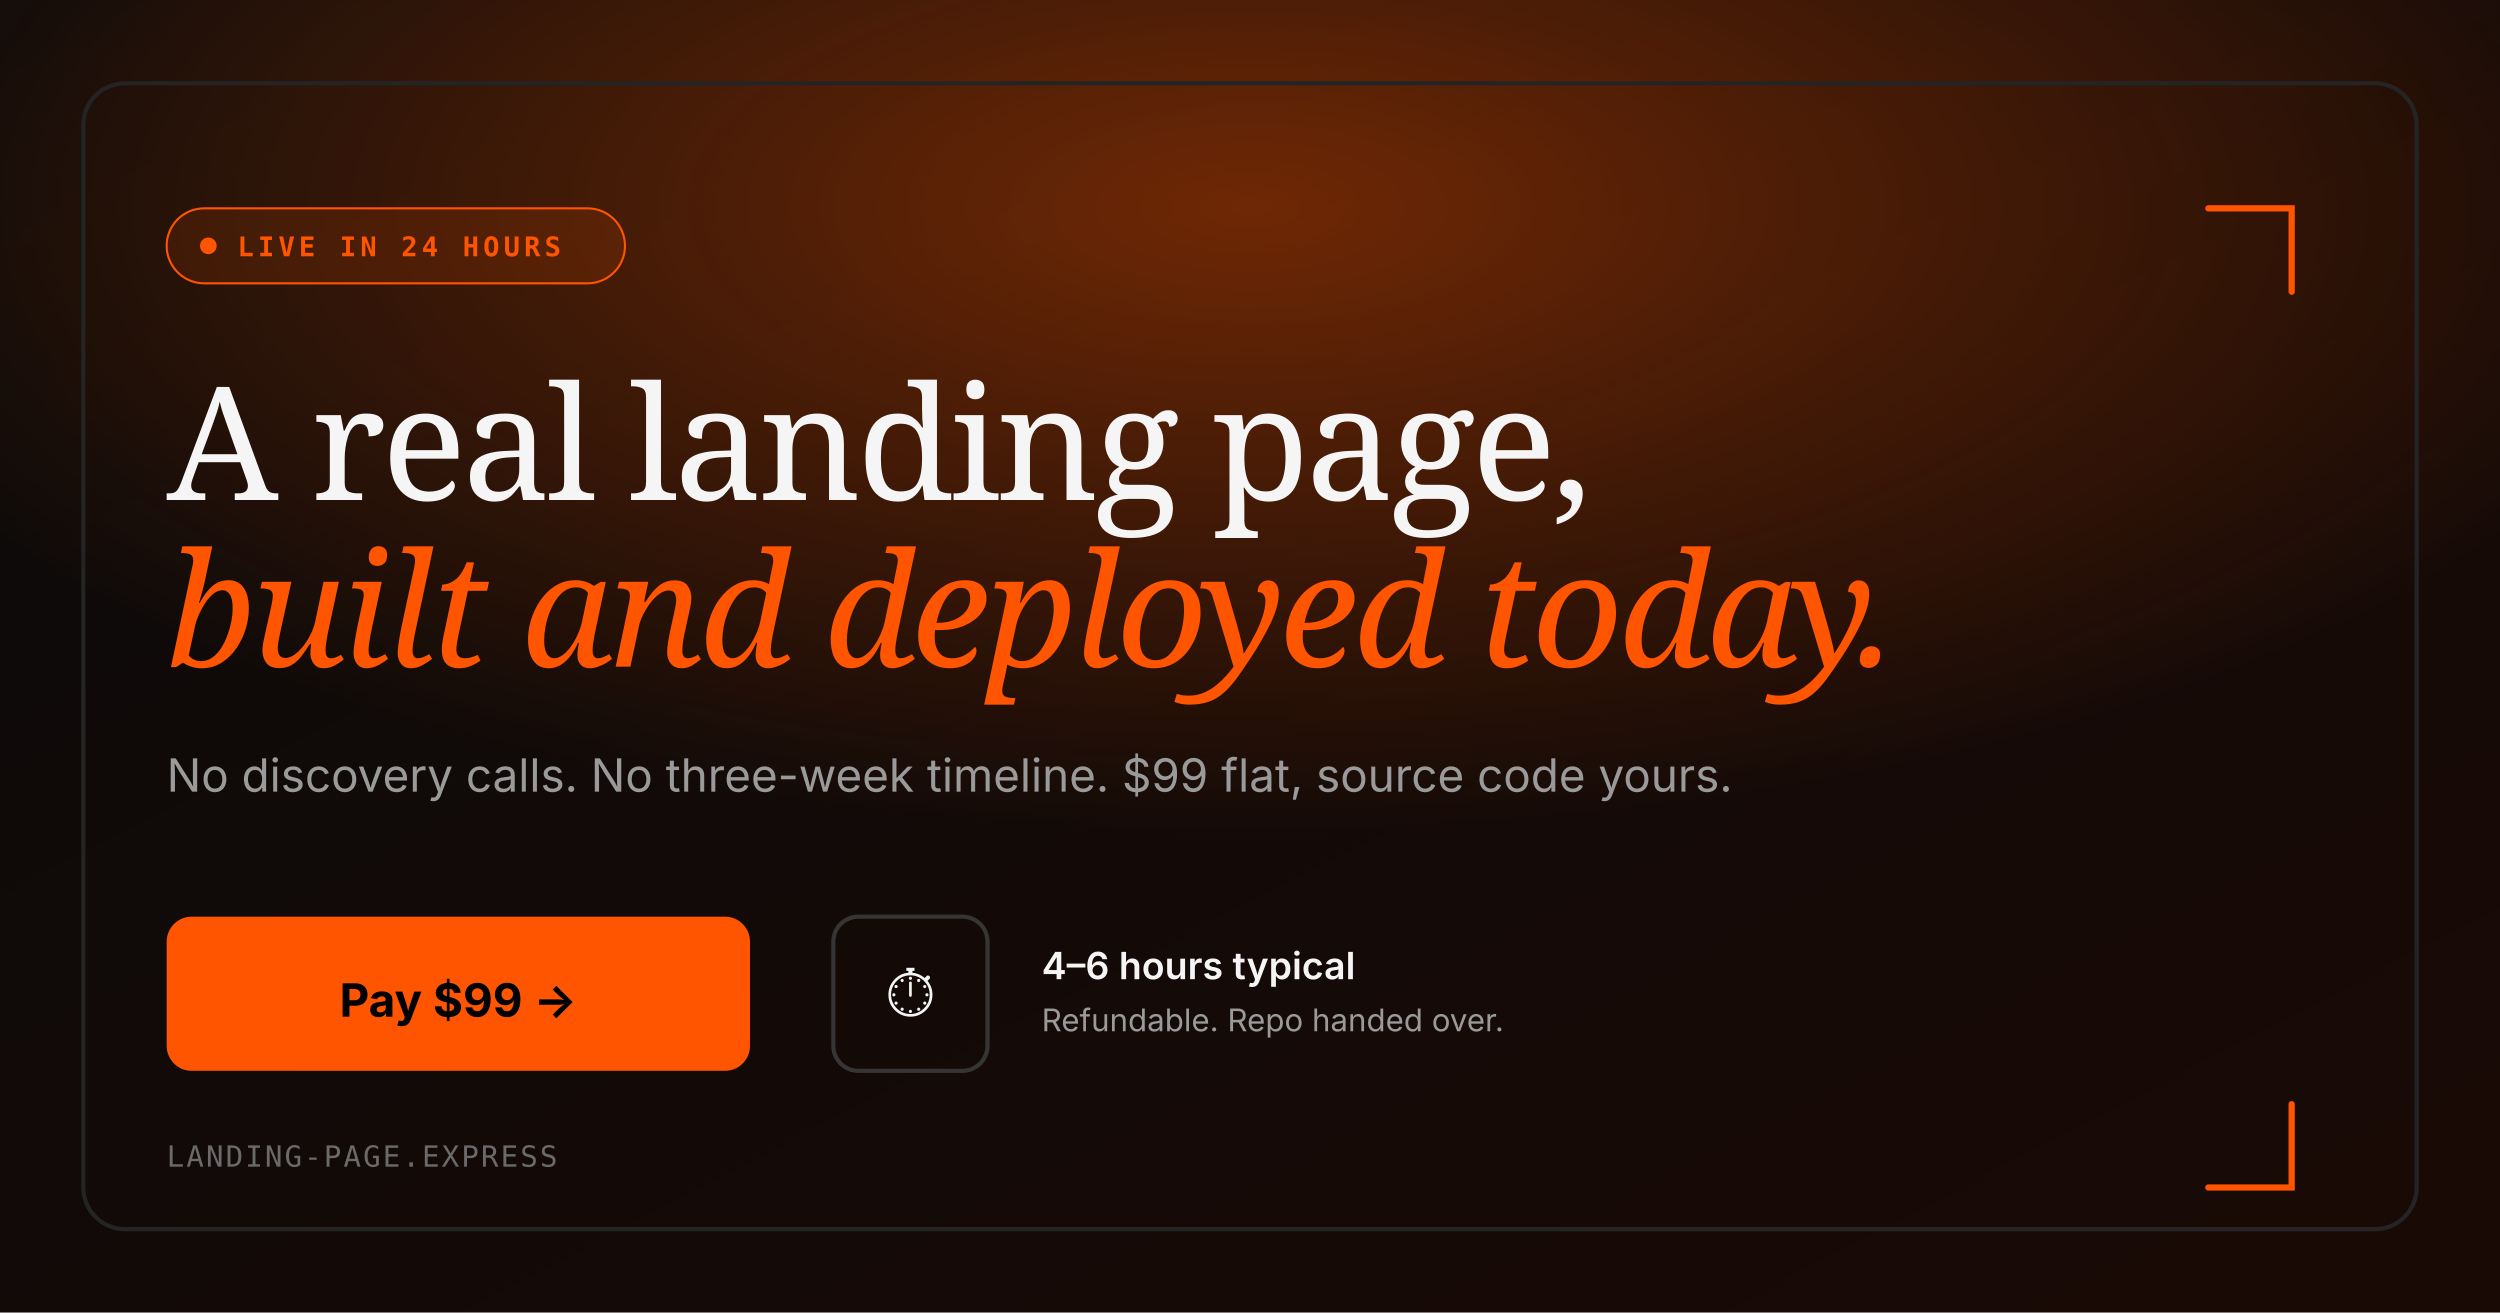
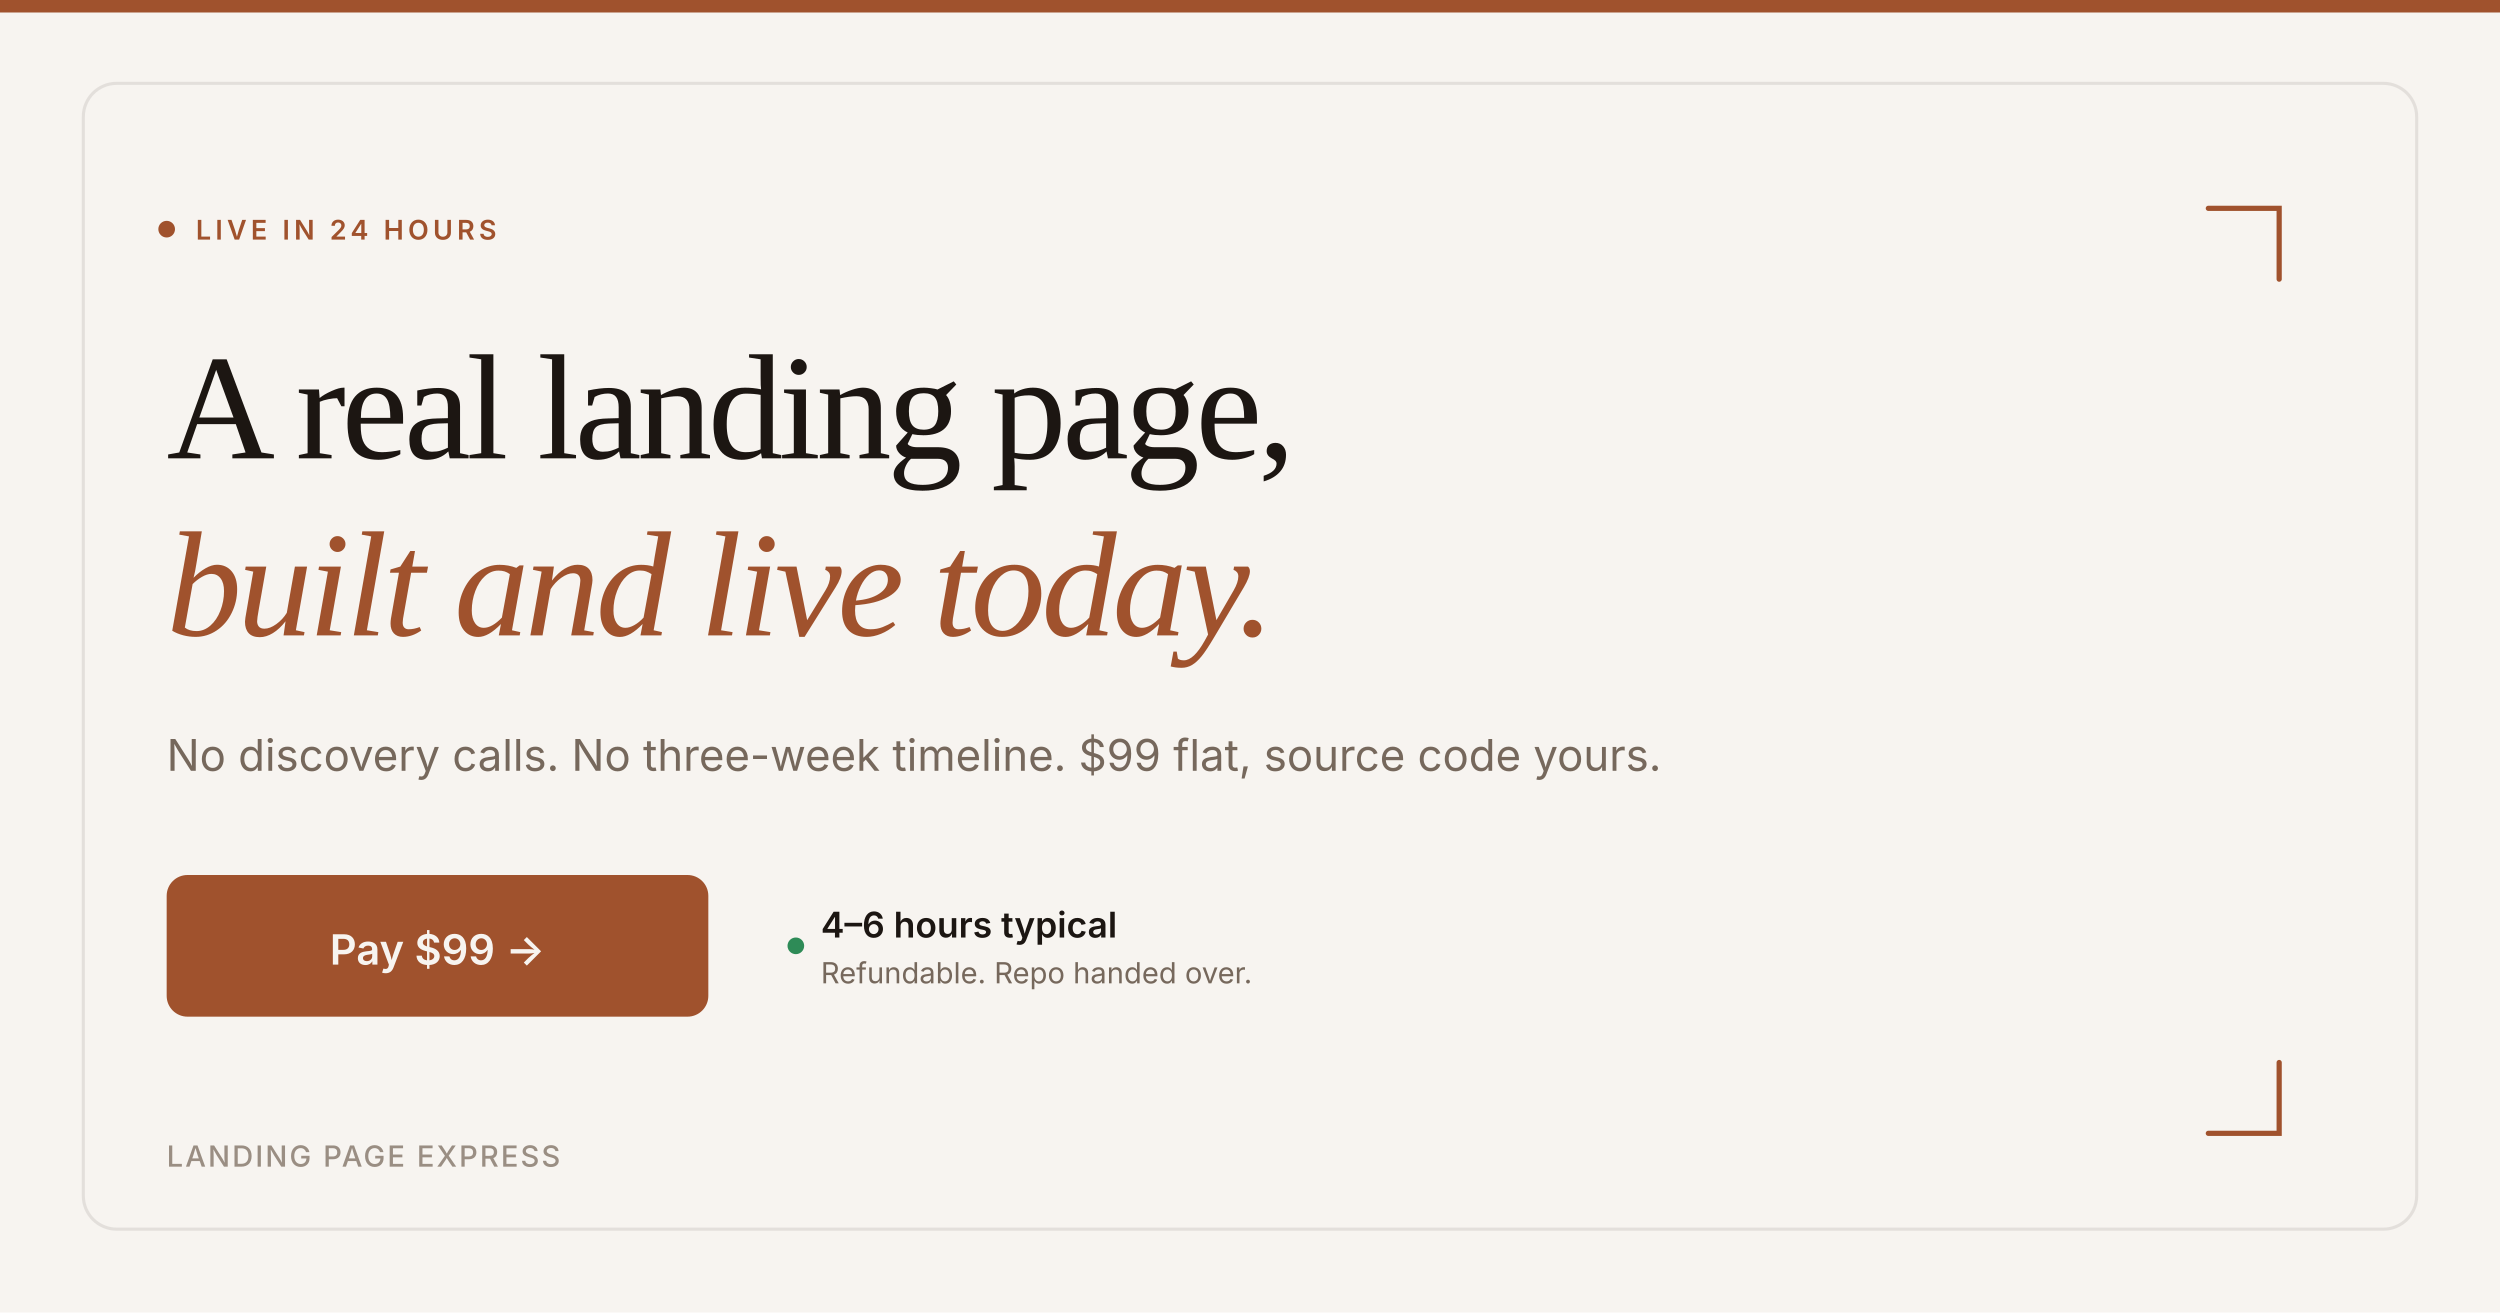
<svg xmlns="http://www.w3.org/2000/svg" viewBox="0 0 1200 630" preserveAspectRatio="xMidYMid slice">
-   <defs>
-     <linearGradient id="bg" x1="0" y1="0" x2="1" y2="1">
-       <stop offset="0" stop-color="#0a0a0a" />
-       <stop offset="1" stop-color="#1a0a05" />
-     </linearGradient>
-     <radialGradient id="glow" cx="0.5" cy="0.5" r="0.5">
-       <stop offset="0" stop-color="#ff5500" stop-opacity="0.4" />
-       <stop offset="1" stop-color="#ff5500" stop-opacity="0" />
-     </radialGradient>
-   </defs>
-   <rect width="1200" height="630" fill="url(#bg)" />
-   <ellipse cx="600" cy="100" rx="700" ry="300" fill="url(#glow)" />
-   <rect x="40" y="40" width="1120" height="550" rx="20" fill="none" stroke="#242424" stroke-width="2" />
-   <g transform="translate(80, 100)">
-     <rect width="220" height="36" rx="18" fill="rgba(255, 85, 0, 0.12)" stroke="#ff5500" stroke-width="1" />
-     <circle cx="20" cy="18" r="4" fill="#ff5500" />
-     <text x="34" y="23" fill="#ff5500" font-family="ui-monospace, Menlo, monospace" font-size="13" font-weight="600" letter-spacing="2">LIVE IN 24 HOURS</text>
+   <rect width="1200" height="630" fill="#f7f4f0" />
+   <rect y="0" width="1200" height="6" fill="#a0522d" />
+   <rect x="40" y="40" width="1120" height="550" rx="16" fill="none" stroke="rgba(46,37,32,0.1)" stroke-width="1.5" />
+   <g transform="translate(80, 110)">
+     <circle cx="0" cy="0" r="4" fill="#a0522d" />
+     <text x="14" y="5" fill="#a0522d" font-family="system-ui, -apple-system, sans-serif" font-size="13" font-weight="600" letter-spacing="2">LIVE IN 24 HOURS</text>
  </g>
-   <text x="80" y="240" fill="#f5f5f5" font-family="Georgia, 'Cormorant Garamond', serif" font-size="76" font-weight="400" letter-spacing="-2">A real landing page,</text>
-   <text x="80" y="320" fill="#ff5500" font-family="Georgia, 'Cormorant Garamond', serif" font-size="76" font-style="italic" font-weight="400" letter-spacing="-2">built and deployed today.</text>
-   <text x="80" y="380" fill="#9a9a9a" font-family="-apple-system, system-ui, sans-serif" font-size="22" font-weight="400">No discovery calls. No three-week timeline. $99 flat, source code yours.</text>
-   <g transform="translate(80, 440)">
-     <rect width="280" height="74" rx="12" fill="#ff5500" />
-     <text x="140" y="48" fill="#000" font-family="-apple-system, system-ui, sans-serif" font-size="22" font-weight="700" text-anchor="middle">Pay $99  →</text>
+   <text x="80" y="220" fill="#1c1612" font-family="Georgia, 'Times New Roman', serif" font-size="72" font-weight="400" letter-spacing="-2">A real landing page,</text>
+   <text x="80" y="305" fill="#a0522d" font-family="Georgia, 'Times New Roman', serif" font-size="72" font-style="italic" font-weight="400" letter-spacing="-2">built and live today.</text>
+   <text x="80" y="370" fill="#76685c" font-family="system-ui, -apple-system, sans-serif" font-size="21" font-weight="400">No discovery calls. No three-week timeline. $99 flat, source code yours.</text>
+   <g transform="translate(80, 420)">
+     <rect width="260" height="68" rx="10" fill="#a0522d" />
+     <text x="130" y="43" fill="#f7f4f0" font-family="system-ui, -apple-system, sans-serif" font-size="20" font-weight="600" text-anchor="middle">Pay $99  →</text>
  </g>
-   <g transform="translate(400, 440)">
-     <rect width="74" height="74" rx="12" fill="none" stroke="#353535" stroke-width="2" />
-     <text x="37" y="48" fill="#f5f5f5" font-family="Georgia, serif" font-size="32" text-anchor="middle">⏱</text>
+   <g transform="translate(370, 420)">
+     <circle cx="12" cy="34" r="4" fill="#2e8b57" />
+     <text x="24" y="30" fill="#1c1612" font-family="system-ui, -apple-system, sans-serif" font-size="17" font-weight="600">4–6 hours typical</text>
+     <text x="24" y="52" fill="#76685c" font-family="system-ui, -apple-system, sans-serif" font-size="14">Refundable. Repo handed over.</text>
  </g>
-   <text x="500" y="470" fill="#f5f5f5" font-family="-apple-system, system-ui, sans-serif" font-size="18" font-weight="600">4–6 hours typical</text>
-   <text x="500" y="495" fill="#9a9a9a" font-family="-apple-system, system-ui, sans-serif" font-size="15">Refundable. Repo handed over.</text>
-   <g transform="translate(80, 560)">
-     <text fill="#6a6a6a" font-family="ui-monospace, Menlo, monospace" font-size="14" letter-spacing="1">LANDING-PAGE.EXPRESS</text>
-   </g>
-   <g stroke="#ff5500" stroke-width="3" stroke-linecap="round" fill="none">
-     <path d="M1060 100 L1100 100 L1100 140" />
-     <path d="M1100 530 L1100 570 L1060 570" />
+   <text x="80" y="560" fill="#9a8e83" font-family="system-ui, -apple-system, sans-serif" font-size="14" font-weight="500" letter-spacing="1">LANDING PAGE EXPRESS</text>
+   <g stroke="#a0522d" stroke-width="2.5" stroke-linecap="round" fill="none">
+     <path d="M1060 100 L1094 100 L1094 134" />
+     <path d="M1094 510 L1094 544 L1060 544" />
  </g>
</svg>
